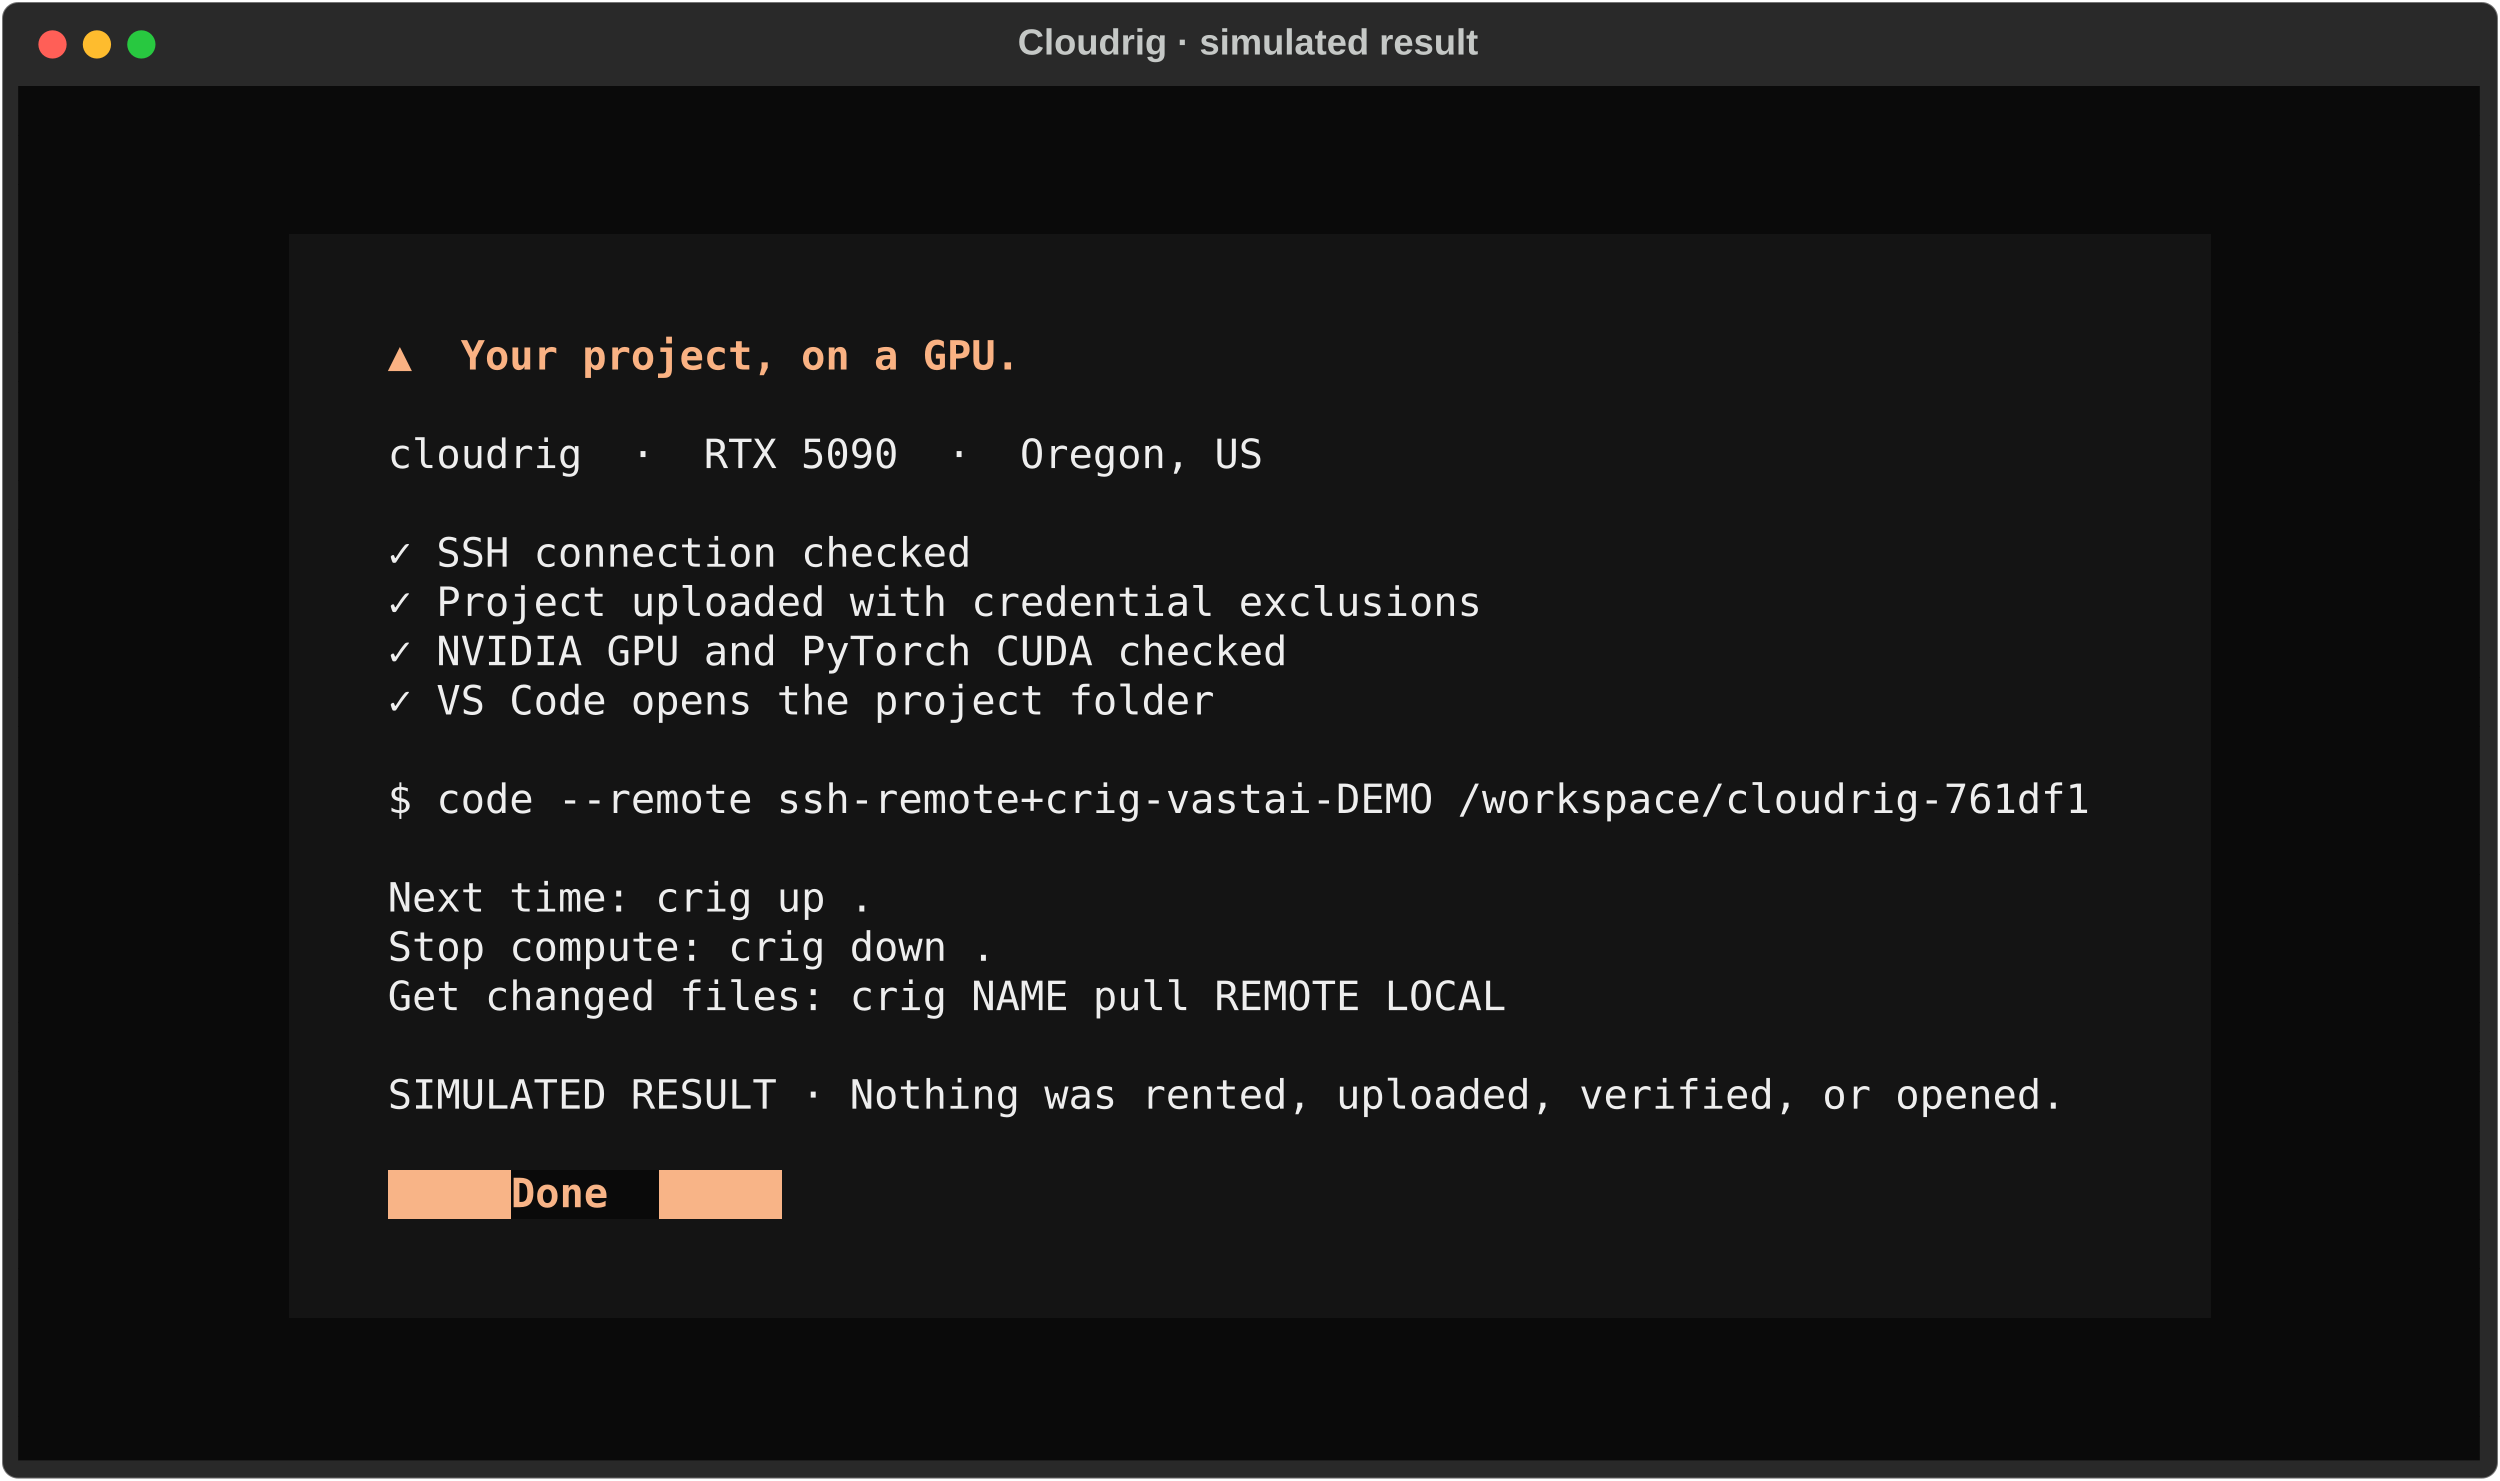
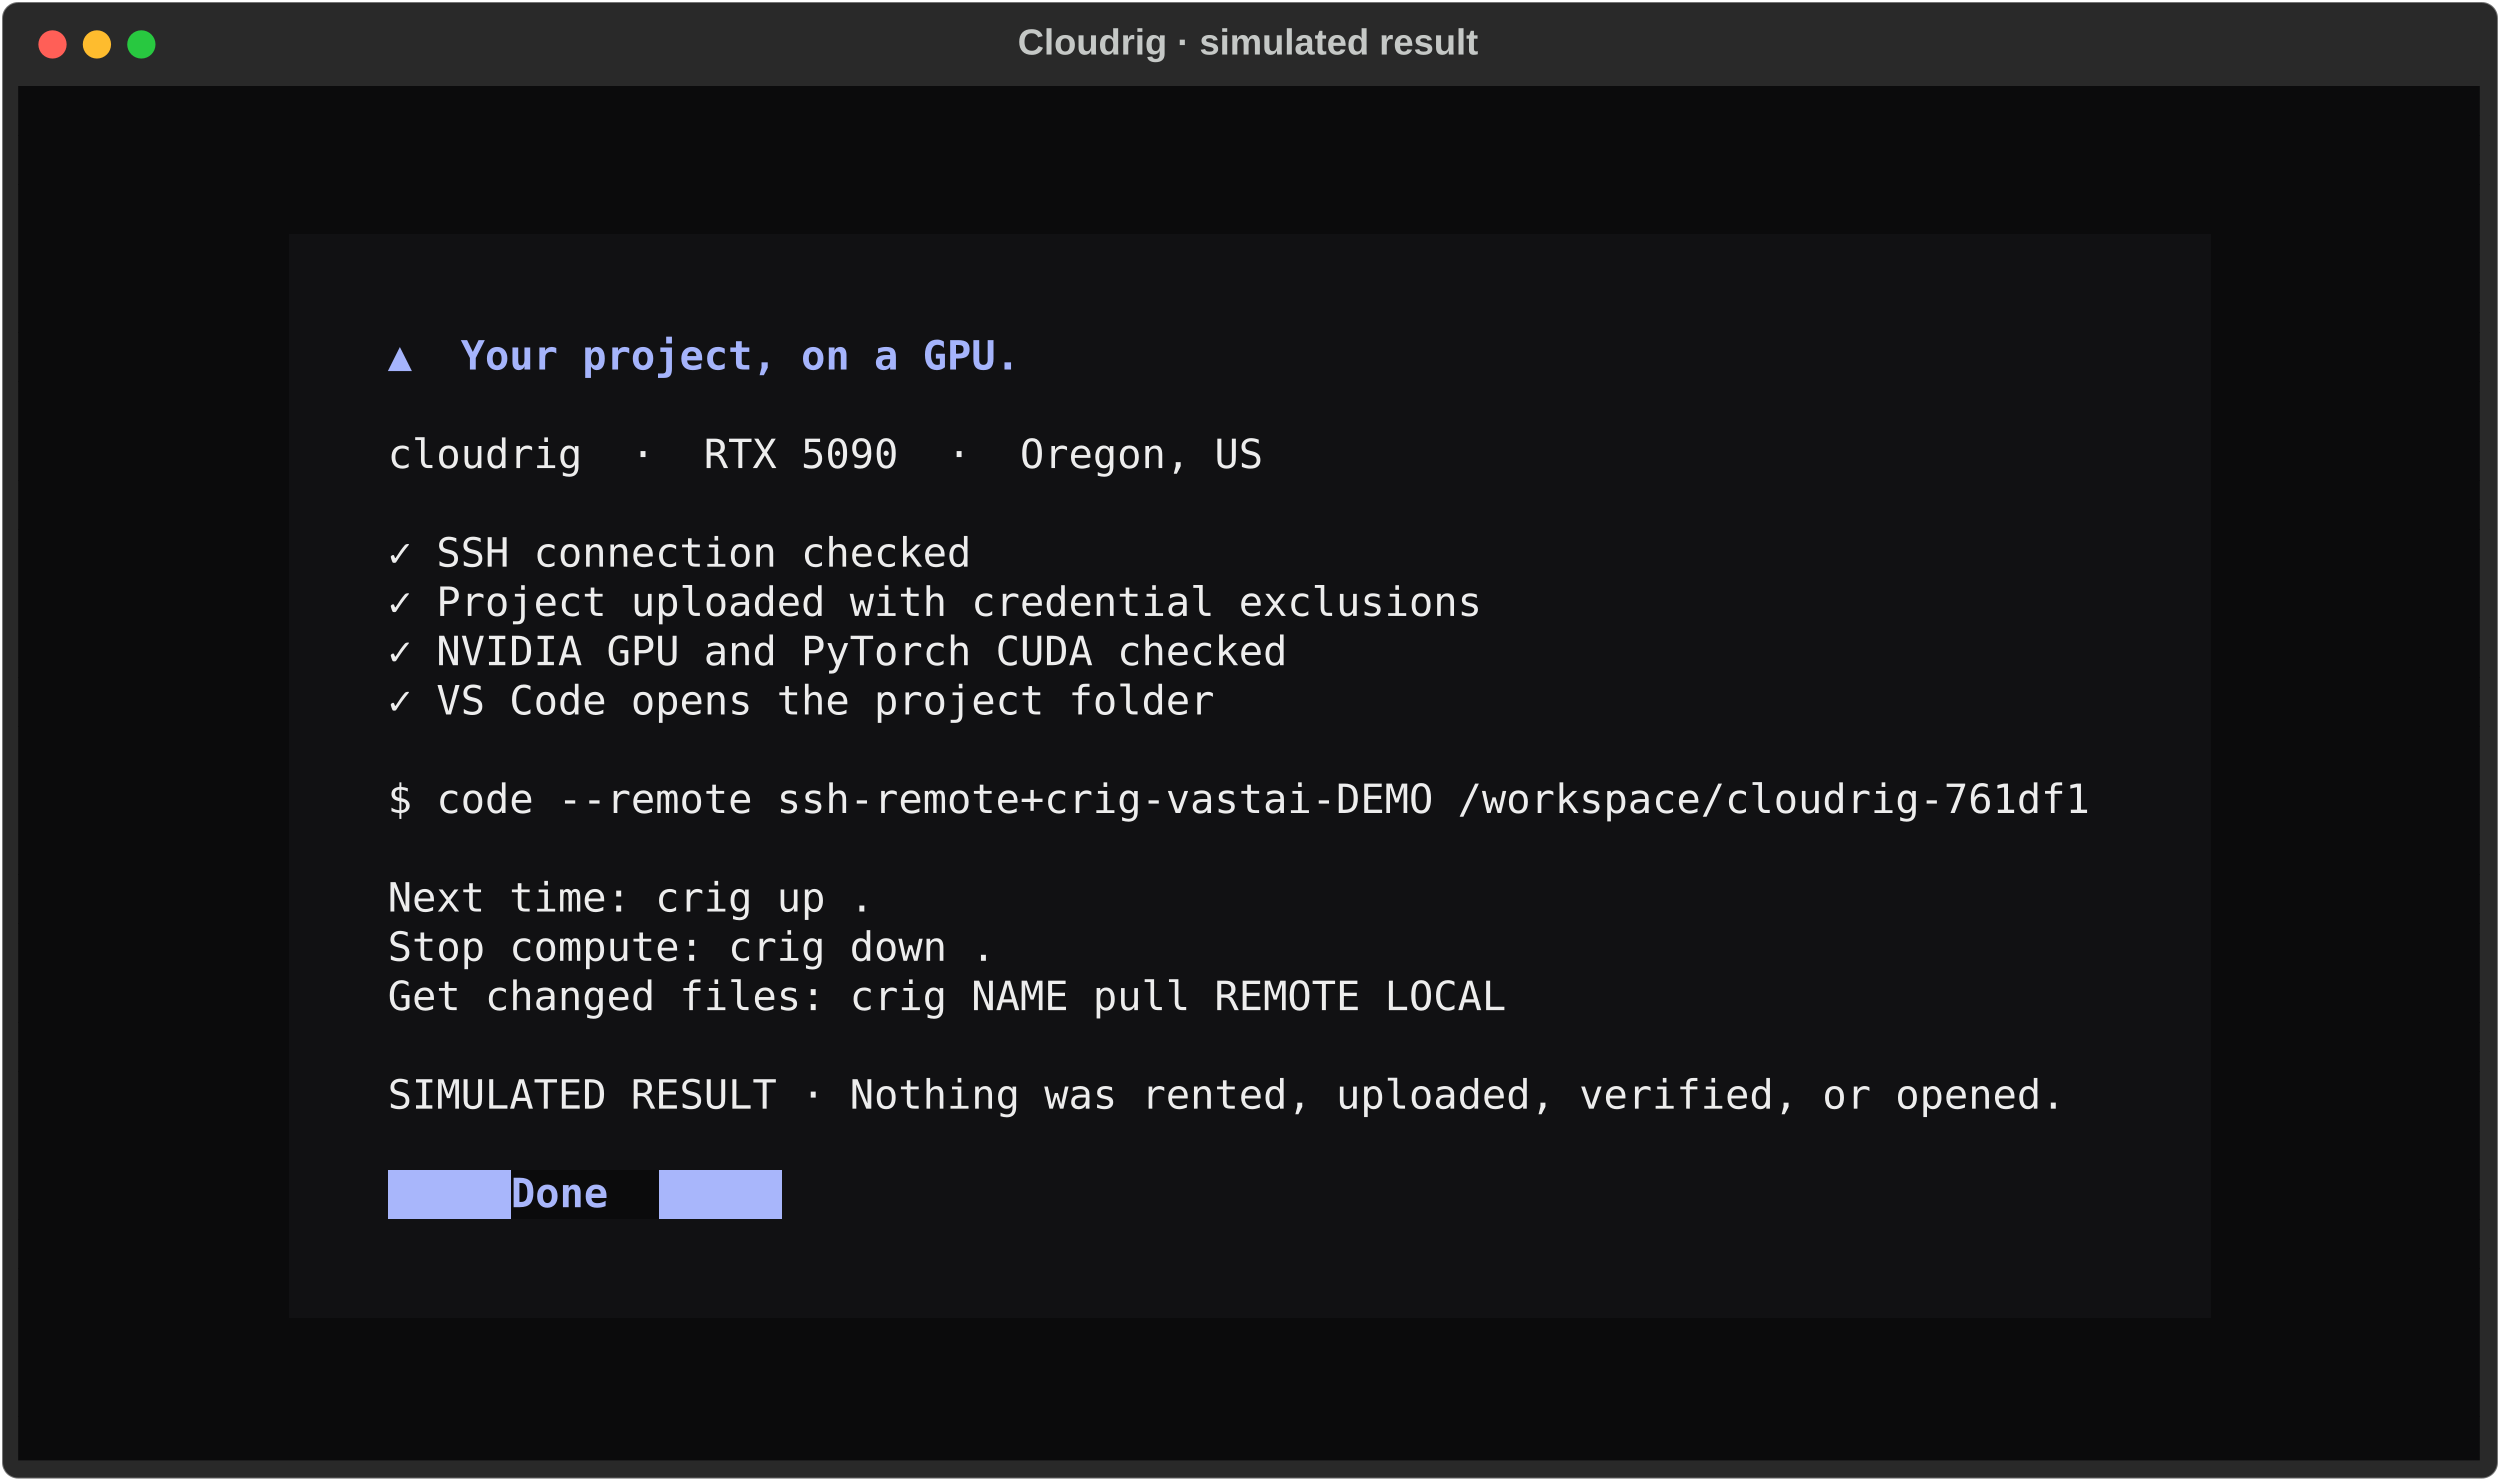
<svg xmlns="http://www.w3.org/2000/svg" class="rich-terminal" viewBox="0 0 1238 733.2">
  <style>

    @font-face {
        font-family: "Fira Code";
        src: local("FiraCode-Regular"),
                url("https://cdnjs.cloudflare.com/ajax/libs/firacode/6.2.0/woff2/FiraCode-Regular.woff2") format("woff2"),
                url("https://cdnjs.cloudflare.com/ajax/libs/firacode/6.2.0/woff/FiraCode-Regular.woff") format("woff");
        font-style: normal;
        font-weight: 400;
    }
    @font-face {
        font-family: "Fira Code";
        src: local("FiraCode-Bold"),
                url("https://cdnjs.cloudflare.com/ajax/libs/firacode/6.2.0/woff2/FiraCode-Bold.woff2") format("woff2"),
                url("https://cdnjs.cloudflare.com/ajax/libs/firacode/6.2.0/woff/FiraCode-Bold.woff") format("woff");
        font-style: bold;
        font-weight: 700;
    }

-     .terminal-2729139809-matrix {
+     .terminal-69559402-matrix {
        font-family: Fira Code, monospace;
        font-size: 20px;
        line-height: 24.4px;
        font-variant-east-asian: full-width;
    }

-     .terminal-2729139809-title {
+     .terminal-69559402-title {
        font-size: 18px;
        font-weight: bold;
        font-family: arial;
    }

-     .terminal-2729139809-r1 { fill: #c5c8c6 }
- .terminal-2729139809-r2 { fill: #fab283;font-weight: bold }
- .terminal-2729139809-r3 { fill: #eeeeee }
- .terminal-2729139809-r4 { fill: #f8b487;font-weight: bold }
+     .terminal-69559402-r1 { fill: #c5c8c6 }
+ .terminal-69559402-r2 { fill: #a5b4fc;font-weight: bold }
+ .terminal-69559402-r3 { fill: #ededed }
+ .terminal-69559402-r4 { fill: #a8b6fb;font-weight: bold }
    </style>
  <defs>
-     <clipPath id="terminal-2729139809-clip-terminal">
+     <clipPath id="terminal-69559402-clip-terminal">
      <rect x="0" y="0" width="1219.0" height="682.2" />
    </clipPath>
-     <clipPath id="terminal-2729139809-line-0">
+     <clipPath id="terminal-69559402-line-0">
      <rect x="0" y="1.5" width="1220" height="24.65" />
    </clipPath>
-     <clipPath id="terminal-2729139809-line-1">
+     <clipPath id="terminal-69559402-line-1">
      <rect x="0" y="25.9" width="1220" height="24.65" />
    </clipPath>
-     <clipPath id="terminal-2729139809-line-2">
+     <clipPath id="terminal-69559402-line-2">
      <rect x="0" y="50.3" width="1220" height="24.65" />
    </clipPath>
-     <clipPath id="terminal-2729139809-line-3">
+     <clipPath id="terminal-69559402-line-3">
      <rect x="0" y="74.7" width="1220" height="24.65" />
    </clipPath>
-     <clipPath id="terminal-2729139809-line-4">
+     <clipPath id="terminal-69559402-line-4">
      <rect x="0" y="99.1" width="1220" height="24.65" />
    </clipPath>
-     <clipPath id="terminal-2729139809-line-5">
+     <clipPath id="terminal-69559402-line-5">
      <rect x="0" y="123.5" width="1220" height="24.65" />
    </clipPath>
-     <clipPath id="terminal-2729139809-line-6">
+     <clipPath id="terminal-69559402-line-6">
      <rect x="0" y="147.9" width="1220" height="24.65" />
    </clipPath>
-     <clipPath id="terminal-2729139809-line-7">
+     <clipPath id="terminal-69559402-line-7">
      <rect x="0" y="172.3" width="1220" height="24.65" />
    </clipPath>
-     <clipPath id="terminal-2729139809-line-8">
+     <clipPath id="terminal-69559402-line-8">
      <rect x="0" y="196.7" width="1220" height="24.65" />
    </clipPath>
-     <clipPath id="terminal-2729139809-line-9">
+     <clipPath id="terminal-69559402-line-9">
      <rect x="0" y="221.1" width="1220" height="24.65" />
    </clipPath>
-     <clipPath id="terminal-2729139809-line-10">
+     <clipPath id="terminal-69559402-line-10">
      <rect x="0" y="245.5" width="1220" height="24.65" />
    </clipPath>
-     <clipPath id="terminal-2729139809-line-11">
+     <clipPath id="terminal-69559402-line-11">
      <rect x="0" y="269.9" width="1220" height="24.65" />
    </clipPath>
-     <clipPath id="terminal-2729139809-line-12">
+     <clipPath id="terminal-69559402-line-12">
      <rect x="0" y="294.3" width="1220" height="24.65" />
    </clipPath>
-     <clipPath id="terminal-2729139809-line-13">
+     <clipPath id="terminal-69559402-line-13">
      <rect x="0" y="318.7" width="1220" height="24.65" />
    </clipPath>
-     <clipPath id="terminal-2729139809-line-14">
+     <clipPath id="terminal-69559402-line-14">
      <rect x="0" y="343.1" width="1220" height="24.65" />
    </clipPath>
-     <clipPath id="terminal-2729139809-line-15">
+     <clipPath id="terminal-69559402-line-15">
      <rect x="0" y="367.5" width="1220" height="24.65" />
    </clipPath>
-     <clipPath id="terminal-2729139809-line-16">
+     <clipPath id="terminal-69559402-line-16">
      <rect x="0" y="391.9" width="1220" height="24.65" />
    </clipPath>
-     <clipPath id="terminal-2729139809-line-17">
+     <clipPath id="terminal-69559402-line-17">
      <rect x="0" y="416.3" width="1220" height="24.65" />
    </clipPath>
-     <clipPath id="terminal-2729139809-line-18">
+     <clipPath id="terminal-69559402-line-18">
      <rect x="0" y="440.7" width="1220" height="24.65" />
    </clipPath>
-     <clipPath id="terminal-2729139809-line-19">
+     <clipPath id="terminal-69559402-line-19">
      <rect x="0" y="465.1" width="1220" height="24.65" />
    </clipPath>
-     <clipPath id="terminal-2729139809-line-20">
+     <clipPath id="terminal-69559402-line-20">
      <rect x="0" y="489.5" width="1220" height="24.65" />
    </clipPath>
-     <clipPath id="terminal-2729139809-line-21">
+     <clipPath id="terminal-69559402-line-21">
      <rect x="0" y="513.9" width="1220" height="24.65" />
    </clipPath>
-     <clipPath id="terminal-2729139809-line-22">
+     <clipPath id="terminal-69559402-line-22">
      <rect x="0" y="538.3" width="1220" height="24.65" />
    </clipPath>
-     <clipPath id="terminal-2729139809-line-23">
+     <clipPath id="terminal-69559402-line-23">
      <rect x="0" y="562.7" width="1220" height="24.65" />
    </clipPath>
-     <clipPath id="terminal-2729139809-line-24">
+     <clipPath id="terminal-69559402-line-24">
      <rect x="0" y="587.1" width="1220" height="24.65" />
    </clipPath>
-     <clipPath id="terminal-2729139809-line-25">
+     <clipPath id="terminal-69559402-line-25">
      <rect x="0" y="611.5" width="1220" height="24.65" />
    </clipPath>
-     <clipPath id="terminal-2729139809-line-26">
+     <clipPath id="terminal-69559402-line-26">
      <rect x="0" y="635.9" width="1220" height="24.65" />
    </clipPath>
  </defs>
  <rect fill="#292929" stroke="rgba(255,255,255,0.35)" stroke-width="1" x="1" y="1" width="1236" height="731.2" rx="8" />
-   <text class="terminal-2729139809-title" fill="#c5c8c6" text-anchor="middle" x="618" y="27">Cloudrig · simulated result</text>
+   <text class="terminal-69559402-title" fill="#c5c8c6" text-anchor="middle" x="618" y="27">Cloudrig · simulated result</text>
  <g transform="translate(26,22)">
    <circle cx="0" cy="0" r="7" fill="#ff5f57" />
    <circle cx="22" cy="0" r="7" fill="#febc2e" />
    <circle cx="44" cy="0" r="7" fill="#28c840" />
  </g>
-   <g transform="translate(9, 41)" clip-path="url(#terminal-2729139809-clip-terminal)">
-     <rect fill="#0a0a0a" x="0" y="1.5" width="1220" height="24.65" shape-rendering="crispEdges" />
-     <rect fill="#0a0a0a" x="0" y="25.9" width="1220" height="24.65" shape-rendering="crispEdges" />
-     <rect fill="#0a0a0a" x="0" y="50.3" width="1220" height="24.65" shape-rendering="crispEdges" />
-     <rect fill="#0a0a0a" x="0" y="74.7" width="134.2" height="24.65" shape-rendering="crispEdges" />
-     <rect fill="#141414" x="134.2" y="74.7" width="951.6" height="24.65" shape-rendering="crispEdges" />
-     <rect fill="#0a0a0a" x="1085.8" y="74.7" width="134.2" height="24.65" shape-rendering="crispEdges" />
-     <rect fill="#0a0a0a" x="0" y="99.1" width="134.2" height="24.65" shape-rendering="crispEdges" />
-     <rect fill="#141414" x="134.2" y="99.1" width="951.6" height="24.65" shape-rendering="crispEdges" />
-     <rect fill="#0a0a0a" x="1085.8" y="99.1" width="134.2" height="24.65" shape-rendering="crispEdges" />
-     <rect fill="#0a0a0a" x="0" y="123.5" width="134.2" height="24.65" shape-rendering="crispEdges" />
-     <rect fill="#141414" x="134.2" y="123.5" width="48.8" height="24.65" shape-rendering="crispEdges" />
-     <rect fill="#141414" x="183" y="123.5" width="317.2" height="24.65" shape-rendering="crispEdges" />
-     <rect fill="#141414" x="500.2" y="123.5" width="536.8" height="24.65" shape-rendering="crispEdges" />
-     <rect fill="#141414" x="1037" y="123.5" width="48.8" height="24.65" shape-rendering="crispEdges" />
-     <rect fill="#0a0a0a" x="1085.8" y="123.5" width="134.2" height="24.65" shape-rendering="crispEdges" />
-     <rect fill="#0a0a0a" x="0" y="147.9" width="134.2" height="24.65" shape-rendering="crispEdges" />
-     <rect fill="#141414" x="134.2" y="147.9" width="48.8" height="24.65" shape-rendering="crispEdges" />
-     <rect fill="#141414" x="183" y="147.9" width="854" height="24.65" shape-rendering="crispEdges" />
-     <rect fill="#141414" x="1037" y="147.9" width="48.8" height="24.65" shape-rendering="crispEdges" />
-     <rect fill="#0a0a0a" x="1085.8" y="147.9" width="134.2" height="24.65" shape-rendering="crispEdges" />
-     <rect fill="#0a0a0a" x="0" y="172.3" width="134.2" height="24.65" shape-rendering="crispEdges" />
-     <rect fill="#141414" x="134.2" y="172.3" width="48.8" height="24.65" shape-rendering="crispEdges" />
-     <rect fill="#141414" x="183" y="172.3" width="439.2" height="24.65" shape-rendering="crispEdges" />
-     <rect fill="#141414" x="622.2" y="172.3" width="414.8" height="24.65" shape-rendering="crispEdges" />
-     <rect fill="#141414" x="1037" y="172.3" width="48.8" height="24.65" shape-rendering="crispEdges" />
-     <rect fill="#0a0a0a" x="1085.8" y="172.3" width="134.2" height="24.65" shape-rendering="crispEdges" />
-     <rect fill="#0a0a0a" x="0" y="196.7" width="134.2" height="24.65" shape-rendering="crispEdges" />
-     <rect fill="#141414" x="134.2" y="196.7" width="48.8" height="24.65" shape-rendering="crispEdges" />
-     <rect fill="#141414" x="183" y="196.7" width="854" height="24.65" shape-rendering="crispEdges" />
-     <rect fill="#141414" x="1037" y="196.7" width="48.8" height="24.65" shape-rendering="crispEdges" />
-     <rect fill="#0a0a0a" x="1085.8" y="196.7" width="134.2" height="24.65" shape-rendering="crispEdges" />
-     <rect fill="#0a0a0a" x="0" y="221.1" width="134.2" height="24.65" shape-rendering="crispEdges" />
-     <rect fill="#141414" x="134.2" y="221.1" width="48.8" height="24.65" shape-rendering="crispEdges" />
-     <rect fill="#141414" x="183" y="221.1" width="292.8" height="24.65" shape-rendering="crispEdges" />
-     <rect fill="#141414" x="475.8" y="221.1" width="561.2" height="24.65" shape-rendering="crispEdges" />
-     <rect fill="#141414" x="1037" y="221.1" width="48.8" height="24.65" shape-rendering="crispEdges" />
-     <rect fill="#0a0a0a" x="1085.8" y="221.1" width="134.2" height="24.65" shape-rendering="crispEdges" />
-     <rect fill="#0a0a0a" x="0" y="245.5" width="134.2" height="24.65" shape-rendering="crispEdges" />
-     <rect fill="#141414" x="134.2" y="245.5" width="48.8" height="24.65" shape-rendering="crispEdges" />
-     <rect fill="#141414" x="183" y="245.5" width="549" height="24.65" shape-rendering="crispEdges" />
-     <rect fill="#141414" x="732" y="245.5" width="305" height="24.65" shape-rendering="crispEdges" />
-     <rect fill="#141414" x="1037" y="245.5" width="48.8" height="24.65" shape-rendering="crispEdges" />
-     <rect fill="#0a0a0a" x="1085.8" y="245.5" width="134.2" height="24.65" shape-rendering="crispEdges" />
-     <rect fill="#0a0a0a" x="0" y="269.9" width="134.2" height="24.65" shape-rendering="crispEdges" />
-     <rect fill="#141414" x="134.2" y="269.9" width="48.8" height="24.65" shape-rendering="crispEdges" />
-     <rect fill="#141414" x="183" y="269.9" width="451.4" height="24.65" shape-rendering="crispEdges" />
-     <rect fill="#141414" x="634.4" y="269.9" width="402.6" height="24.65" shape-rendering="crispEdges" />
-     <rect fill="#141414" x="1037" y="269.9" width="48.8" height="24.65" shape-rendering="crispEdges" />
-     <rect fill="#0a0a0a" x="1085.8" y="269.9" width="134.2" height="24.65" shape-rendering="crispEdges" />
-     <rect fill="#0a0a0a" x="0" y="294.3" width="134.2" height="24.65" shape-rendering="crispEdges" />
-     <rect fill="#141414" x="134.2" y="294.3" width="48.8" height="24.65" shape-rendering="crispEdges" />
-     <rect fill="#141414" x="183" y="294.3" width="414.8" height="24.65" shape-rendering="crispEdges" />
-     <rect fill="#141414" x="597.8" y="294.3" width="439.2" height="24.65" shape-rendering="crispEdges" />
-     <rect fill="#141414" x="1037" y="294.3" width="48.8" height="24.65" shape-rendering="crispEdges" />
-     <rect fill="#0a0a0a" x="1085.8" y="294.3" width="134.2" height="24.65" shape-rendering="crispEdges" />
-     <rect fill="#0a0a0a" x="0" y="318.7" width="134.2" height="24.65" shape-rendering="crispEdges" />
-     <rect fill="#141414" x="134.2" y="318.7" width="48.8" height="24.65" shape-rendering="crispEdges" />
-     <rect fill="#141414" x="183" y="318.7" width="854" height="24.65" shape-rendering="crispEdges" />
-     <rect fill="#141414" x="1037" y="318.7" width="48.8" height="24.65" shape-rendering="crispEdges" />
-     <rect fill="#0a0a0a" x="1085.8" y="318.7" width="134.2" height="24.65" shape-rendering="crispEdges" />
-     <rect fill="#0a0a0a" x="0" y="343.1" width="134.2" height="24.65" shape-rendering="crispEdges" />
-     <rect fill="#141414" x="134.2" y="343.1" width="48.8" height="24.65" shape-rendering="crispEdges" />
-     <rect fill="#141414" x="183" y="343.1" width="854" height="24.65" shape-rendering="crispEdges" />
-     <rect fill="#141414" x="1037" y="343.1" width="48.8" height="24.65" shape-rendering="crispEdges" />
-     <rect fill="#0a0a0a" x="1085.8" y="343.1" width="134.2" height="24.65" shape-rendering="crispEdges" />
-     <rect fill="#0a0a0a" x="0" y="367.5" width="134.2" height="24.65" shape-rendering="crispEdges" />
-     <rect fill="#141414" x="134.2" y="367.5" width="48.8" height="24.65" shape-rendering="crispEdges" />
-     <rect fill="#141414" x="183" y="367.5" width="854" height="24.65" shape-rendering="crispEdges" />
-     <rect fill="#141414" x="1037" y="367.5" width="48.8" height="24.65" shape-rendering="crispEdges" />
-     <rect fill="#0a0a0a" x="1085.8" y="367.5" width="134.2" height="24.65" shape-rendering="crispEdges" />
-     <rect fill="#0a0a0a" x="0" y="391.9" width="134.2" height="24.65" shape-rendering="crispEdges" />
-     <rect fill="#141414" x="134.2" y="391.9" width="48.8" height="24.65" shape-rendering="crispEdges" />
-     <rect fill="#141414" x="183" y="391.9" width="244" height="24.65" shape-rendering="crispEdges" />
-     <rect fill="#141414" x="427" y="391.9" width="610" height="24.65" shape-rendering="crispEdges" />
-     <rect fill="#141414" x="1037" y="391.9" width="48.8" height="24.65" shape-rendering="crispEdges" />
-     <rect fill="#0a0a0a" x="1085.8" y="391.9" width="134.2" height="24.65" shape-rendering="crispEdges" />
-     <rect fill="#0a0a0a" x="0" y="416.3" width="134.2" height="24.65" shape-rendering="crispEdges" />
-     <rect fill="#141414" x="134.2" y="416.3" width="48.8" height="24.65" shape-rendering="crispEdges" />
-     <rect fill="#141414" x="183" y="416.3" width="305" height="24.65" shape-rendering="crispEdges" />
-     <rect fill="#141414" x="488" y="416.3" width="549" height="24.65" shape-rendering="crispEdges" />
-     <rect fill="#141414" x="1037" y="416.3" width="48.8" height="24.65" shape-rendering="crispEdges" />
-     <rect fill="#0a0a0a" x="1085.8" y="416.3" width="134.2" height="24.65" shape-rendering="crispEdges" />
-     <rect fill="#0a0a0a" x="0" y="440.7" width="134.2" height="24.65" shape-rendering="crispEdges" />
-     <rect fill="#141414" x="134.2" y="440.7" width="48.8" height="24.65" shape-rendering="crispEdges" />
-     <rect fill="#141414" x="183" y="440.7" width="561.2" height="24.65" shape-rendering="crispEdges" />
-     <rect fill="#141414" x="744.2" y="440.7" width="292.8" height="24.65" shape-rendering="crispEdges" />
-     <rect fill="#141414" x="1037" y="440.7" width="48.8" height="24.65" shape-rendering="crispEdges" />
-     <rect fill="#0a0a0a" x="1085.8" y="440.7" width="134.2" height="24.65" shape-rendering="crispEdges" />
-     <rect fill="#0a0a0a" x="0" y="465.1" width="134.2" height="24.65" shape-rendering="crispEdges" />
-     <rect fill="#141414" x="134.2" y="465.1" width="48.8" height="24.65" shape-rendering="crispEdges" />
-     <rect fill="#141414" x="183" y="465.1" width="854" height="24.65" shape-rendering="crispEdges" />
-     <rect fill="#141414" x="1037" y="465.1" width="48.8" height="24.65" shape-rendering="crispEdges" />
-     <rect fill="#0a0a0a" x="1085.8" y="465.1" width="134.2" height="24.65" shape-rendering="crispEdges" />
-     <rect fill="#0a0a0a" x="0" y="489.5" width="134.2" height="24.65" shape-rendering="crispEdges" />
-     <rect fill="#141414" x="134.2" y="489.5" width="48.8" height="24.65" shape-rendering="crispEdges" />
-     <rect fill="#141414" x="183" y="489.5" width="841.8" height="24.65" shape-rendering="crispEdges" />
-     <rect fill="#141414" x="1024.8" y="489.5" width="12.2" height="24.65" shape-rendering="crispEdges" />
-     <rect fill="#141414" x="1037" y="489.5" width="48.8" height="24.65" shape-rendering="crispEdges" />
-     <rect fill="#0a0a0a" x="1085.8" y="489.5" width="134.2" height="24.65" shape-rendering="crispEdges" />
-     <rect fill="#0a0a0a" x="0" y="513.9" width="134.2" height="24.65" shape-rendering="crispEdges" />
-     <rect fill="#141414" x="134.2" y="513.9" width="48.8" height="24.65" shape-rendering="crispEdges" />
-     <rect fill="#141414" x="183" y="513.9" width="854" height="24.65" shape-rendering="crispEdges" />
-     <rect fill="#141414" x="1037" y="513.9" width="48.8" height="24.65" shape-rendering="crispEdges" />
-     <rect fill="#0a0a0a" x="1085.8" y="513.9" width="134.2" height="24.65" shape-rendering="crispEdges" />
-     <rect fill="#0a0a0a" x="0" y="538.3" width="134.2" height="24.65" shape-rendering="crispEdges" />
-     <rect fill="#141414" x="134.2" y="538.3" width="48.8" height="24.65" shape-rendering="crispEdges" />
-     <rect fill="#f8b487" x="183" y="538.3" width="61" height="24.65" shape-rendering="crispEdges" />
-     <rect fill="#0a0a0a" x="244" y="538.3" width="73.2" height="24.65" shape-rendering="crispEdges" />
-     <rect fill="#f8b487" x="317.2" y="538.3" width="61" height="24.65" shape-rendering="crispEdges" />
-     <rect fill="#141414" x="378.2" y="538.3" width="658.8" height="24.65" shape-rendering="crispEdges" />
-     <rect fill="#141414" x="1037" y="538.3" width="48.8" height="24.65" shape-rendering="crispEdges" />
-     <rect fill="#0a0a0a" x="1085.8" y="538.3" width="134.2" height="24.65" shape-rendering="crispEdges" />
-     <rect fill="#0a0a0a" x="0" y="562.7" width="134.2" height="24.65" shape-rendering="crispEdges" />
-     <rect fill="#141414" x="134.2" y="562.7" width="951.6" height="24.65" shape-rendering="crispEdges" />
-     <rect fill="#0a0a0a" x="1085.8" y="562.7" width="134.2" height="24.65" shape-rendering="crispEdges" />
-     <rect fill="#0a0a0a" x="0" y="587.1" width="134.2" height="24.65" shape-rendering="crispEdges" />
-     <rect fill="#141414" x="134.2" y="587.1" width="951.6" height="24.65" shape-rendering="crispEdges" />
-     <rect fill="#0a0a0a" x="1085.8" y="587.1" width="134.2" height="24.65" shape-rendering="crispEdges" />
-     <rect fill="#0a0a0a" x="0" y="611.5" width="1220" height="24.65" shape-rendering="crispEdges" />
-     <rect fill="#0a0a0a" x="0" y="635.9" width="1220" height="24.65" shape-rendering="crispEdges" />
-     <rect fill="#0a0a0a" x="0" y="660.3" width="1220" height="24.65" shape-rendering="crispEdges" />
-     <g class="terminal-2729139809-matrix">
-       <text class="terminal-2729139809-r1" x="1220" y="20" textLength="12.2" clip-path="url(#terminal-2729139809-line-0)">
- </text>
-       <text class="terminal-2729139809-r1" x="1220" y="44.4" textLength="12.2" clip-path="url(#terminal-2729139809-line-1)">
- </text>
-       <text class="terminal-2729139809-r1" x="1220" y="68.8" textLength="12.2" clip-path="url(#terminal-2729139809-line-2)">
- </text>
-       <text class="terminal-2729139809-r1" x="1220" y="93.2" textLength="12.2" clip-path="url(#terminal-2729139809-line-3)">
- </text>
-       <text class="terminal-2729139809-r1" x="1220" y="117.6" textLength="12.2" clip-path="url(#terminal-2729139809-line-4)">
- </text>
-       <text class="terminal-2729139809-r2" x="183" y="142" textLength="317.2" clip-path="url(#terminal-2729139809-line-5)">▲  Your project, on a GPU.</text>
-       <text class="terminal-2729139809-r1" x="1220" y="142" textLength="12.2" clip-path="url(#terminal-2729139809-line-5)">
- </text>
-       <text class="terminal-2729139809-r1" x="1220" y="166.4" textLength="12.2" clip-path="url(#terminal-2729139809-line-6)">
- </text>
-       <text class="terminal-2729139809-r3" x="183" y="190.8" textLength="439.2" clip-path="url(#terminal-2729139809-line-7)">cloudrig  ·  RTX 5090  ·  Oregon, US</text>
-       <text class="terminal-2729139809-r1" x="1220" y="190.8" textLength="12.2" clip-path="url(#terminal-2729139809-line-7)">
- </text>
-       <text class="terminal-2729139809-r1" x="1220" y="215.2" textLength="12.2" clip-path="url(#terminal-2729139809-line-8)">
- </text>
-       <text class="terminal-2729139809-r3" x="183" y="239.6" textLength="292.8" clip-path="url(#terminal-2729139809-line-9)">✓ SSH connection checked</text>
-       <text class="terminal-2729139809-r1" x="1220" y="239.6" textLength="12.2" clip-path="url(#terminal-2729139809-line-9)">
- </text>
-       <text class="terminal-2729139809-r3" x="183" y="264" textLength="549" clip-path="url(#terminal-2729139809-line-10)">✓ Project uploaded with credential exclusions</text>
-       <text class="terminal-2729139809-r1" x="1220" y="264" textLength="12.2" clip-path="url(#terminal-2729139809-line-10)">
- </text>
-       <text class="terminal-2729139809-r3" x="183" y="288.4" textLength="451.4" clip-path="url(#terminal-2729139809-line-11)">✓ NVIDIA GPU and PyTorch CUDA checked</text>
-       <text class="terminal-2729139809-r1" x="1220" y="288.4" textLength="12.2" clip-path="url(#terminal-2729139809-line-11)">
- </text>
-       <text class="terminal-2729139809-r3" x="183" y="312.8" textLength="414.8" clip-path="url(#terminal-2729139809-line-12)">✓ VS Code opens the project folder</text>
-       <text class="terminal-2729139809-r1" x="1220" y="312.8" textLength="12.2" clip-path="url(#terminal-2729139809-line-12)">
- </text>
-       <text class="terminal-2729139809-r1" x="1220" y="337.2" textLength="12.2" clip-path="url(#terminal-2729139809-line-13)">
- </text>
-       <text class="terminal-2729139809-r3" x="183" y="361.6" textLength="854" clip-path="url(#terminal-2729139809-line-14)">$ code --remote ssh-remote+crig-vastai-DEMO /workspace/cloudrig-761df1</text>
-       <text class="terminal-2729139809-r1" x="1220" y="361.6" textLength="12.2" clip-path="url(#terminal-2729139809-line-14)">
- </text>
-       <text class="terminal-2729139809-r1" x="1220" y="386" textLength="12.2" clip-path="url(#terminal-2729139809-line-15)">
- </text>
-       <text class="terminal-2729139809-r3" x="183" y="410.4" textLength="244" clip-path="url(#terminal-2729139809-line-16)">Next time: crig up .</text>
-       <text class="terminal-2729139809-r1" x="1220" y="410.4" textLength="12.2" clip-path="url(#terminal-2729139809-line-16)">
- </text>
-       <text class="terminal-2729139809-r3" x="183" y="434.8" textLength="305" clip-path="url(#terminal-2729139809-line-17)">Stop compute: crig down .</text>
-       <text class="terminal-2729139809-r1" x="1220" y="434.8" textLength="12.2" clip-path="url(#terminal-2729139809-line-17)">
- </text>
-       <text class="terminal-2729139809-r3" x="183" y="459.2" textLength="561.2" clip-path="url(#terminal-2729139809-line-18)">Get changed files: crig NAME pull REMOTE LOCAL</text>
-       <text class="terminal-2729139809-r1" x="1220" y="459.2" textLength="12.2" clip-path="url(#terminal-2729139809-line-18)">
- </text>
-       <text class="terminal-2729139809-r1" x="1220" y="483.6" textLength="12.2" clip-path="url(#terminal-2729139809-line-19)">
- </text>
-       <text class="terminal-2729139809-r3" x="183" y="508" textLength="841.8" clip-path="url(#terminal-2729139809-line-20)">SIMULATED RESULT · Nothing was rented, uploaded, verified, or opened.</text>
-       <text class="terminal-2729139809-r1" x="1220" y="508" textLength="12.2" clip-path="url(#terminal-2729139809-line-20)">
- </text>
-       <text class="terminal-2729139809-r1" x="1220" y="532.4" textLength="12.2" clip-path="url(#terminal-2729139809-line-21)">
- </text>
-       <text class="terminal-2729139809-r4" x="244" y="556.8" textLength="73.2" clip-path="url(#terminal-2729139809-line-22)"> Done </text>
-       <text class="terminal-2729139809-r1" x="1220" y="556.8" textLength="12.2" clip-path="url(#terminal-2729139809-line-22)">
- </text>
-       <text class="terminal-2729139809-r1" x="1220" y="581.2" textLength="12.2" clip-path="url(#terminal-2729139809-line-23)">
- </text>
-       <text class="terminal-2729139809-r1" x="1220" y="605.6" textLength="12.2" clip-path="url(#terminal-2729139809-line-24)">
- </text>
-       <text class="terminal-2729139809-r1" x="1220" y="630" textLength="12.2" clip-path="url(#terminal-2729139809-line-25)">
- </text>
-       <text class="terminal-2729139809-r1" x="1220" y="654.4" textLength="12.2" clip-path="url(#terminal-2729139809-line-26)">
+   <g transform="translate(9, 41)" clip-path="url(#terminal-69559402-clip-terminal)">
+     <rect fill="#0b0b0c" x="0" y="1.5" width="1220" height="24.65" shape-rendering="crispEdges" />
+     <rect fill="#0b0b0c" x="0" y="25.9" width="1220" height="24.65" shape-rendering="crispEdges" />
+     <rect fill="#0b0b0c" x="0" y="50.3" width="1220" height="24.65" shape-rendering="crispEdges" />
+     <rect fill="#0b0b0c" x="0" y="74.7" width="134.2" height="24.65" shape-rendering="crispEdges" />
+     <rect fill="#111113" x="134.2" y="74.7" width="951.6" height="24.65" shape-rendering="crispEdges" />
+     <rect fill="#0b0b0c" x="1085.8" y="74.7" width="134.2" height="24.65" shape-rendering="crispEdges" />
+     <rect fill="#0b0b0c" x="0" y="99.1" width="134.2" height="24.65" shape-rendering="crispEdges" />
+     <rect fill="#111113" x="134.2" y="99.1" width="951.6" height="24.65" shape-rendering="crispEdges" />
+     <rect fill="#0b0b0c" x="1085.8" y="99.1" width="134.2" height="24.65" shape-rendering="crispEdges" />
+     <rect fill="#0b0b0c" x="0" y="123.5" width="134.2" height="24.65" shape-rendering="crispEdges" />
+     <rect fill="#111113" x="134.2" y="123.5" width="48.8" height="24.65" shape-rendering="crispEdges" />
+     <rect fill="#111113" x="183" y="123.5" width="317.2" height="24.65" shape-rendering="crispEdges" />
+     <rect fill="#111113" x="500.2" y="123.5" width="536.8" height="24.65" shape-rendering="crispEdges" />
+     <rect fill="#111113" x="1037" y="123.5" width="48.8" height="24.65" shape-rendering="crispEdges" />
+     <rect fill="#0b0b0c" x="1085.8" y="123.5" width="134.2" height="24.65" shape-rendering="crispEdges" />
+     <rect fill="#0b0b0c" x="0" y="147.9" width="134.2" height="24.65" shape-rendering="crispEdges" />
+     <rect fill="#111113" x="134.2" y="147.9" width="48.8" height="24.65" shape-rendering="crispEdges" />
+     <rect fill="#111113" x="183" y="147.9" width="854" height="24.65" shape-rendering="crispEdges" />
+     <rect fill="#111113" x="1037" y="147.9" width="48.8" height="24.65" shape-rendering="crispEdges" />
+     <rect fill="#0b0b0c" x="1085.8" y="147.9" width="134.2" height="24.65" shape-rendering="crispEdges" />
+     <rect fill="#0b0b0c" x="0" y="172.3" width="134.2" height="24.65" shape-rendering="crispEdges" />
+     <rect fill="#111113" x="134.2" y="172.3" width="48.8" height="24.65" shape-rendering="crispEdges" />
+     <rect fill="#111113" x="183" y="172.3" width="439.2" height="24.65" shape-rendering="crispEdges" />
+     <rect fill="#111113" x="622.2" y="172.3" width="414.8" height="24.65" shape-rendering="crispEdges" />
+     <rect fill="#111113" x="1037" y="172.3" width="48.8" height="24.65" shape-rendering="crispEdges" />
+     <rect fill="#0b0b0c" x="1085.8" y="172.3" width="134.2" height="24.65" shape-rendering="crispEdges" />
+     <rect fill="#0b0b0c" x="0" y="196.7" width="134.2" height="24.65" shape-rendering="crispEdges" />
+     <rect fill="#111113" x="134.2" y="196.7" width="48.8" height="24.65" shape-rendering="crispEdges" />
+     <rect fill="#111113" x="183" y="196.7" width="854" height="24.65" shape-rendering="crispEdges" />
+     <rect fill="#111113" x="1037" y="196.7" width="48.8" height="24.65" shape-rendering="crispEdges" />
+     <rect fill="#0b0b0c" x="1085.8" y="196.7" width="134.2" height="24.65" shape-rendering="crispEdges" />
+     <rect fill="#0b0b0c" x="0" y="221.1" width="134.2" height="24.65" shape-rendering="crispEdges" />
+     <rect fill="#111113" x="134.2" y="221.1" width="48.8" height="24.65" shape-rendering="crispEdges" />
+     <rect fill="#111113" x="183" y="221.1" width="292.8" height="24.65" shape-rendering="crispEdges" />
+     <rect fill="#111113" x="475.8" y="221.1" width="561.2" height="24.65" shape-rendering="crispEdges" />
+     <rect fill="#111113" x="1037" y="221.1" width="48.8" height="24.65" shape-rendering="crispEdges" />
+     <rect fill="#0b0b0c" x="1085.8" y="221.1" width="134.2" height="24.65" shape-rendering="crispEdges" />
+     <rect fill="#0b0b0c" x="0" y="245.5" width="134.2" height="24.65" shape-rendering="crispEdges" />
+     <rect fill="#111113" x="134.2" y="245.5" width="48.8" height="24.65" shape-rendering="crispEdges" />
+     <rect fill="#111113" x="183" y="245.5" width="549" height="24.65" shape-rendering="crispEdges" />
+     <rect fill="#111113" x="732" y="245.5" width="305" height="24.65" shape-rendering="crispEdges" />
+     <rect fill="#111113" x="1037" y="245.5" width="48.8" height="24.65" shape-rendering="crispEdges" />
+     <rect fill="#0b0b0c" x="1085.8" y="245.5" width="134.2" height="24.65" shape-rendering="crispEdges" />
+     <rect fill="#0b0b0c" x="0" y="269.9" width="134.2" height="24.65" shape-rendering="crispEdges" />
+     <rect fill="#111113" x="134.2" y="269.9" width="48.8" height="24.65" shape-rendering="crispEdges" />
+     <rect fill="#111113" x="183" y="269.9" width="451.4" height="24.65" shape-rendering="crispEdges" />
+     <rect fill="#111113" x="634.4" y="269.9" width="402.6" height="24.65" shape-rendering="crispEdges" />
+     <rect fill="#111113" x="1037" y="269.9" width="48.8" height="24.65" shape-rendering="crispEdges" />
+     <rect fill="#0b0b0c" x="1085.8" y="269.9" width="134.2" height="24.65" shape-rendering="crispEdges" />
+     <rect fill="#0b0b0c" x="0" y="294.3" width="134.2" height="24.65" shape-rendering="crispEdges" />
+     <rect fill="#111113" x="134.2" y="294.3" width="48.8" height="24.65" shape-rendering="crispEdges" />
+     <rect fill="#111113" x="183" y="294.3" width="414.8" height="24.65" shape-rendering="crispEdges" />
+     <rect fill="#111113" x="597.8" y="294.3" width="439.2" height="24.65" shape-rendering="crispEdges" />
+     <rect fill="#111113" x="1037" y="294.3" width="48.8" height="24.65" shape-rendering="crispEdges" />
+     <rect fill="#0b0b0c" x="1085.8" y="294.3" width="134.2" height="24.65" shape-rendering="crispEdges" />
+     <rect fill="#0b0b0c" x="0" y="318.7" width="134.2" height="24.65" shape-rendering="crispEdges" />
+     <rect fill="#111113" x="134.2" y="318.7" width="48.8" height="24.65" shape-rendering="crispEdges" />
+     <rect fill="#111113" x="183" y="318.7" width="854" height="24.65" shape-rendering="crispEdges" />
+     <rect fill="#111113" x="1037" y="318.7" width="48.8" height="24.65" shape-rendering="crispEdges" />
+     <rect fill="#0b0b0c" x="1085.8" y="318.7" width="134.2" height="24.65" shape-rendering="crispEdges" />
+     <rect fill="#0b0b0c" x="0" y="343.1" width="134.2" height="24.65" shape-rendering="crispEdges" />
+     <rect fill="#111113" x="134.2" y="343.1" width="48.8" height="24.65" shape-rendering="crispEdges" />
+     <rect fill="#111113" x="183" y="343.1" width="854" height="24.65" shape-rendering="crispEdges" />
+     <rect fill="#111113" x="1037" y="343.1" width="48.8" height="24.65" shape-rendering="crispEdges" />
+     <rect fill="#0b0b0c" x="1085.8" y="343.1" width="134.2" height="24.65" shape-rendering="crispEdges" />
+     <rect fill="#0b0b0c" x="0" y="367.5" width="134.2" height="24.65" shape-rendering="crispEdges" />
+     <rect fill="#111113" x="134.2" y="367.5" width="48.8" height="24.65" shape-rendering="crispEdges" />
+     <rect fill="#111113" x="183" y="367.5" width="854" height="24.65" shape-rendering="crispEdges" />
+     <rect fill="#111113" x="1037" y="367.5" width="48.8" height="24.65" shape-rendering="crispEdges" />
+     <rect fill="#0b0b0c" x="1085.8" y="367.5" width="134.2" height="24.65" shape-rendering="crispEdges" />
+     <rect fill="#0b0b0c" x="0" y="391.9" width="134.2" height="24.65" shape-rendering="crispEdges" />
+     <rect fill="#111113" x="134.2" y="391.9" width="48.8" height="24.65" shape-rendering="crispEdges" />
+     <rect fill="#111113" x="183" y="391.9" width="244" height="24.65" shape-rendering="crispEdges" />
+     <rect fill="#111113" x="427" y="391.9" width="610" height="24.65" shape-rendering="crispEdges" />
+     <rect fill="#111113" x="1037" y="391.9" width="48.8" height="24.65" shape-rendering="crispEdges" />
+     <rect fill="#0b0b0c" x="1085.8" y="391.9" width="134.2" height="24.65" shape-rendering="crispEdges" />
+     <rect fill="#0b0b0c" x="0" y="416.3" width="134.2" height="24.65" shape-rendering="crispEdges" />
+     <rect fill="#111113" x="134.2" y="416.3" width="48.8" height="24.65" shape-rendering="crispEdges" />
+     <rect fill="#111113" x="183" y="416.3" width="305" height="24.65" shape-rendering="crispEdges" />
+     <rect fill="#111113" x="488" y="416.3" width="549" height="24.65" shape-rendering="crispEdges" />
+     <rect fill="#111113" x="1037" y="416.3" width="48.8" height="24.65" shape-rendering="crispEdges" />
+     <rect fill="#0b0b0c" x="1085.8" y="416.3" width="134.2" height="24.65" shape-rendering="crispEdges" />
+     <rect fill="#0b0b0c" x="0" y="440.7" width="134.2" height="24.65" shape-rendering="crispEdges" />
+     <rect fill="#111113" x="134.2" y="440.7" width="48.8" height="24.65" shape-rendering="crispEdges" />
+     <rect fill="#111113" x="183" y="440.7" width="561.2" height="24.65" shape-rendering="crispEdges" />
+     <rect fill="#111113" x="744.2" y="440.7" width="292.8" height="24.65" shape-rendering="crispEdges" />
+     <rect fill="#111113" x="1037" y="440.7" width="48.8" height="24.65" shape-rendering="crispEdges" />
+     <rect fill="#0b0b0c" x="1085.8" y="440.7" width="134.2" height="24.65" shape-rendering="crispEdges" />
+     <rect fill="#0b0b0c" x="0" y="465.1" width="134.2" height="24.65" shape-rendering="crispEdges" />
+     <rect fill="#111113" x="134.2" y="465.1" width="48.8" height="24.65" shape-rendering="crispEdges" />
+     <rect fill="#111113" x="183" y="465.1" width="854" height="24.65" shape-rendering="crispEdges" />
+     <rect fill="#111113" x="1037" y="465.1" width="48.8" height="24.65" shape-rendering="crispEdges" />
+     <rect fill="#0b0b0c" x="1085.8" y="465.1" width="134.2" height="24.65" shape-rendering="crispEdges" />
+     <rect fill="#0b0b0c" x="0" y="489.5" width="134.2" height="24.65" shape-rendering="crispEdges" />
+     <rect fill="#111113" x="134.2" y="489.5" width="48.8" height="24.65" shape-rendering="crispEdges" />
+     <rect fill="#111113" x="183" y="489.5" width="841.8" height="24.65" shape-rendering="crispEdges" />
+     <rect fill="#111113" x="1024.8" y="489.5" width="12.2" height="24.65" shape-rendering="crispEdges" />
+     <rect fill="#111113" x="1037" y="489.5" width="48.8" height="24.65" shape-rendering="crispEdges" />
+     <rect fill="#0b0b0c" x="1085.8" y="489.5" width="134.2" height="24.65" shape-rendering="crispEdges" />
+     <rect fill="#0b0b0c" x="0" y="513.9" width="134.2" height="24.65" shape-rendering="crispEdges" />
+     <rect fill="#111113" x="134.2" y="513.9" width="48.8" height="24.65" shape-rendering="crispEdges" />
+     <rect fill="#111113" x="183" y="513.9" width="854" height="24.65" shape-rendering="crispEdges" />
+     <rect fill="#111113" x="1037" y="513.9" width="48.8" height="24.65" shape-rendering="crispEdges" />
+     <rect fill="#0b0b0c" x="1085.8" y="513.9" width="134.2" height="24.65" shape-rendering="crispEdges" />
+     <rect fill="#0b0b0c" x="0" y="538.3" width="134.2" height="24.65" shape-rendering="crispEdges" />
+     <rect fill="#111113" x="134.2" y="538.3" width="48.8" height="24.65" shape-rendering="crispEdges" />
+     <rect fill="#a8b6fb" x="183" y="538.3" width="61" height="24.65" shape-rendering="crispEdges" />
+     <rect fill="#0b0b0c" x="244" y="538.3" width="73.2" height="24.65" shape-rendering="crispEdges" />
+     <rect fill="#a8b6fb" x="317.2" y="538.3" width="61" height="24.65" shape-rendering="crispEdges" />
+     <rect fill="#111113" x="378.2" y="538.3" width="658.8" height="24.65" shape-rendering="crispEdges" />
+     <rect fill="#111113" x="1037" y="538.3" width="48.8" height="24.65" shape-rendering="crispEdges" />
+     <rect fill="#0b0b0c" x="1085.8" y="538.3" width="134.2" height="24.65" shape-rendering="crispEdges" />
+     <rect fill="#0b0b0c" x="0" y="562.7" width="134.2" height="24.65" shape-rendering="crispEdges" />
+     <rect fill="#111113" x="134.2" y="562.7" width="951.6" height="24.65" shape-rendering="crispEdges" />
+     <rect fill="#0b0b0c" x="1085.8" y="562.7" width="134.2" height="24.65" shape-rendering="crispEdges" />
+     <rect fill="#0b0b0c" x="0" y="587.1" width="134.2" height="24.65" shape-rendering="crispEdges" />
+     <rect fill="#111113" x="134.2" y="587.1" width="951.6" height="24.65" shape-rendering="crispEdges" />
+     <rect fill="#0b0b0c" x="1085.8" y="587.1" width="134.2" height="24.65" shape-rendering="crispEdges" />
+     <rect fill="#0b0b0c" x="0" y="611.5" width="1220" height="24.65" shape-rendering="crispEdges" />
+     <rect fill="#0b0b0c" x="0" y="635.9" width="1220" height="24.65" shape-rendering="crispEdges" />
+     <rect fill="#0b0b0c" x="0" y="660.3" width="1220" height="24.65" shape-rendering="crispEdges" />
+     <g class="terminal-69559402-matrix">
+       <text class="terminal-69559402-r1" x="1220" y="20" textLength="12.2" clip-path="url(#terminal-69559402-line-0)">
+ </text>
+       <text class="terminal-69559402-r1" x="1220" y="44.4" textLength="12.2" clip-path="url(#terminal-69559402-line-1)">
+ </text>
+       <text class="terminal-69559402-r1" x="1220" y="68.8" textLength="12.2" clip-path="url(#terminal-69559402-line-2)">
+ </text>
+       <text class="terminal-69559402-r1" x="1220" y="93.2" textLength="12.2" clip-path="url(#terminal-69559402-line-3)">
+ </text>
+       <text class="terminal-69559402-r1" x="1220" y="117.6" textLength="12.2" clip-path="url(#terminal-69559402-line-4)">
+ </text>
+       <text class="terminal-69559402-r2" x="183" y="142" textLength="317.2" clip-path="url(#terminal-69559402-line-5)">▲  Your project, on a GPU.</text>
+       <text class="terminal-69559402-r1" x="1220" y="142" textLength="12.2" clip-path="url(#terminal-69559402-line-5)">
+ </text>
+       <text class="terminal-69559402-r1" x="1220" y="166.4" textLength="12.2" clip-path="url(#terminal-69559402-line-6)">
+ </text>
+       <text class="terminal-69559402-r3" x="183" y="190.8" textLength="439.2" clip-path="url(#terminal-69559402-line-7)">cloudrig  ·  RTX 5090  ·  Oregon, US</text>
+       <text class="terminal-69559402-r1" x="1220" y="190.8" textLength="12.2" clip-path="url(#terminal-69559402-line-7)">
+ </text>
+       <text class="terminal-69559402-r1" x="1220" y="215.2" textLength="12.2" clip-path="url(#terminal-69559402-line-8)">
+ </text>
+       <text class="terminal-69559402-r3" x="183" y="239.6" textLength="292.8" clip-path="url(#terminal-69559402-line-9)">✓ SSH connection checked</text>
+       <text class="terminal-69559402-r1" x="1220" y="239.6" textLength="12.2" clip-path="url(#terminal-69559402-line-9)">
+ </text>
+       <text class="terminal-69559402-r3" x="183" y="264" textLength="549" clip-path="url(#terminal-69559402-line-10)">✓ Project uploaded with credential exclusions</text>
+       <text class="terminal-69559402-r1" x="1220" y="264" textLength="12.2" clip-path="url(#terminal-69559402-line-10)">
+ </text>
+       <text class="terminal-69559402-r3" x="183" y="288.4" textLength="451.4" clip-path="url(#terminal-69559402-line-11)">✓ NVIDIA GPU and PyTorch CUDA checked</text>
+       <text class="terminal-69559402-r1" x="1220" y="288.4" textLength="12.2" clip-path="url(#terminal-69559402-line-11)">
+ </text>
+       <text class="terminal-69559402-r3" x="183" y="312.8" textLength="414.8" clip-path="url(#terminal-69559402-line-12)">✓ VS Code opens the project folder</text>
+       <text class="terminal-69559402-r1" x="1220" y="312.8" textLength="12.2" clip-path="url(#terminal-69559402-line-12)">
+ </text>
+       <text class="terminal-69559402-r1" x="1220" y="337.2" textLength="12.2" clip-path="url(#terminal-69559402-line-13)">
+ </text>
+       <text class="terminal-69559402-r3" x="183" y="361.6" textLength="854" clip-path="url(#terminal-69559402-line-14)">$ code --remote ssh-remote+crig-vastai-DEMO /workspace/cloudrig-761df1</text>
+       <text class="terminal-69559402-r1" x="1220" y="361.6" textLength="12.2" clip-path="url(#terminal-69559402-line-14)">
+ </text>
+       <text class="terminal-69559402-r1" x="1220" y="386" textLength="12.2" clip-path="url(#terminal-69559402-line-15)">
+ </text>
+       <text class="terminal-69559402-r3" x="183" y="410.4" textLength="244" clip-path="url(#terminal-69559402-line-16)">Next time: crig up .</text>
+       <text class="terminal-69559402-r1" x="1220" y="410.4" textLength="12.2" clip-path="url(#terminal-69559402-line-16)">
+ </text>
+       <text class="terminal-69559402-r3" x="183" y="434.8" textLength="305" clip-path="url(#terminal-69559402-line-17)">Stop compute: crig down .</text>
+       <text class="terminal-69559402-r1" x="1220" y="434.8" textLength="12.2" clip-path="url(#terminal-69559402-line-17)">
+ </text>
+       <text class="terminal-69559402-r3" x="183" y="459.2" textLength="561.2" clip-path="url(#terminal-69559402-line-18)">Get changed files: crig NAME pull REMOTE LOCAL</text>
+       <text class="terminal-69559402-r1" x="1220" y="459.2" textLength="12.2" clip-path="url(#terminal-69559402-line-18)">
+ </text>
+       <text class="terminal-69559402-r1" x="1220" y="483.6" textLength="12.2" clip-path="url(#terminal-69559402-line-19)">
+ </text>
+       <text class="terminal-69559402-r3" x="183" y="508" textLength="841.8" clip-path="url(#terminal-69559402-line-20)">SIMULATED RESULT · Nothing was rented, uploaded, verified, or opened.</text>
+       <text class="terminal-69559402-r1" x="1220" y="508" textLength="12.2" clip-path="url(#terminal-69559402-line-20)">
+ </text>
+       <text class="terminal-69559402-r1" x="1220" y="532.4" textLength="12.2" clip-path="url(#terminal-69559402-line-21)">
+ </text>
+       <text class="terminal-69559402-r4" x="244" y="556.8" textLength="73.2" clip-path="url(#terminal-69559402-line-22)"> Done </text>
+       <text class="terminal-69559402-r1" x="1220" y="556.8" textLength="12.2" clip-path="url(#terminal-69559402-line-22)">
+ </text>
+       <text class="terminal-69559402-r1" x="1220" y="581.2" textLength="12.2" clip-path="url(#terminal-69559402-line-23)">
+ </text>
+       <text class="terminal-69559402-r1" x="1220" y="605.6" textLength="12.2" clip-path="url(#terminal-69559402-line-24)">
+ </text>
+       <text class="terminal-69559402-r1" x="1220" y="630" textLength="12.2" clip-path="url(#terminal-69559402-line-25)">
+ </text>
+       <text class="terminal-69559402-r1" x="1220" y="654.4" textLength="12.2" clip-path="url(#terminal-69559402-line-26)">
</text>
    </g>
  </g>
</svg>
